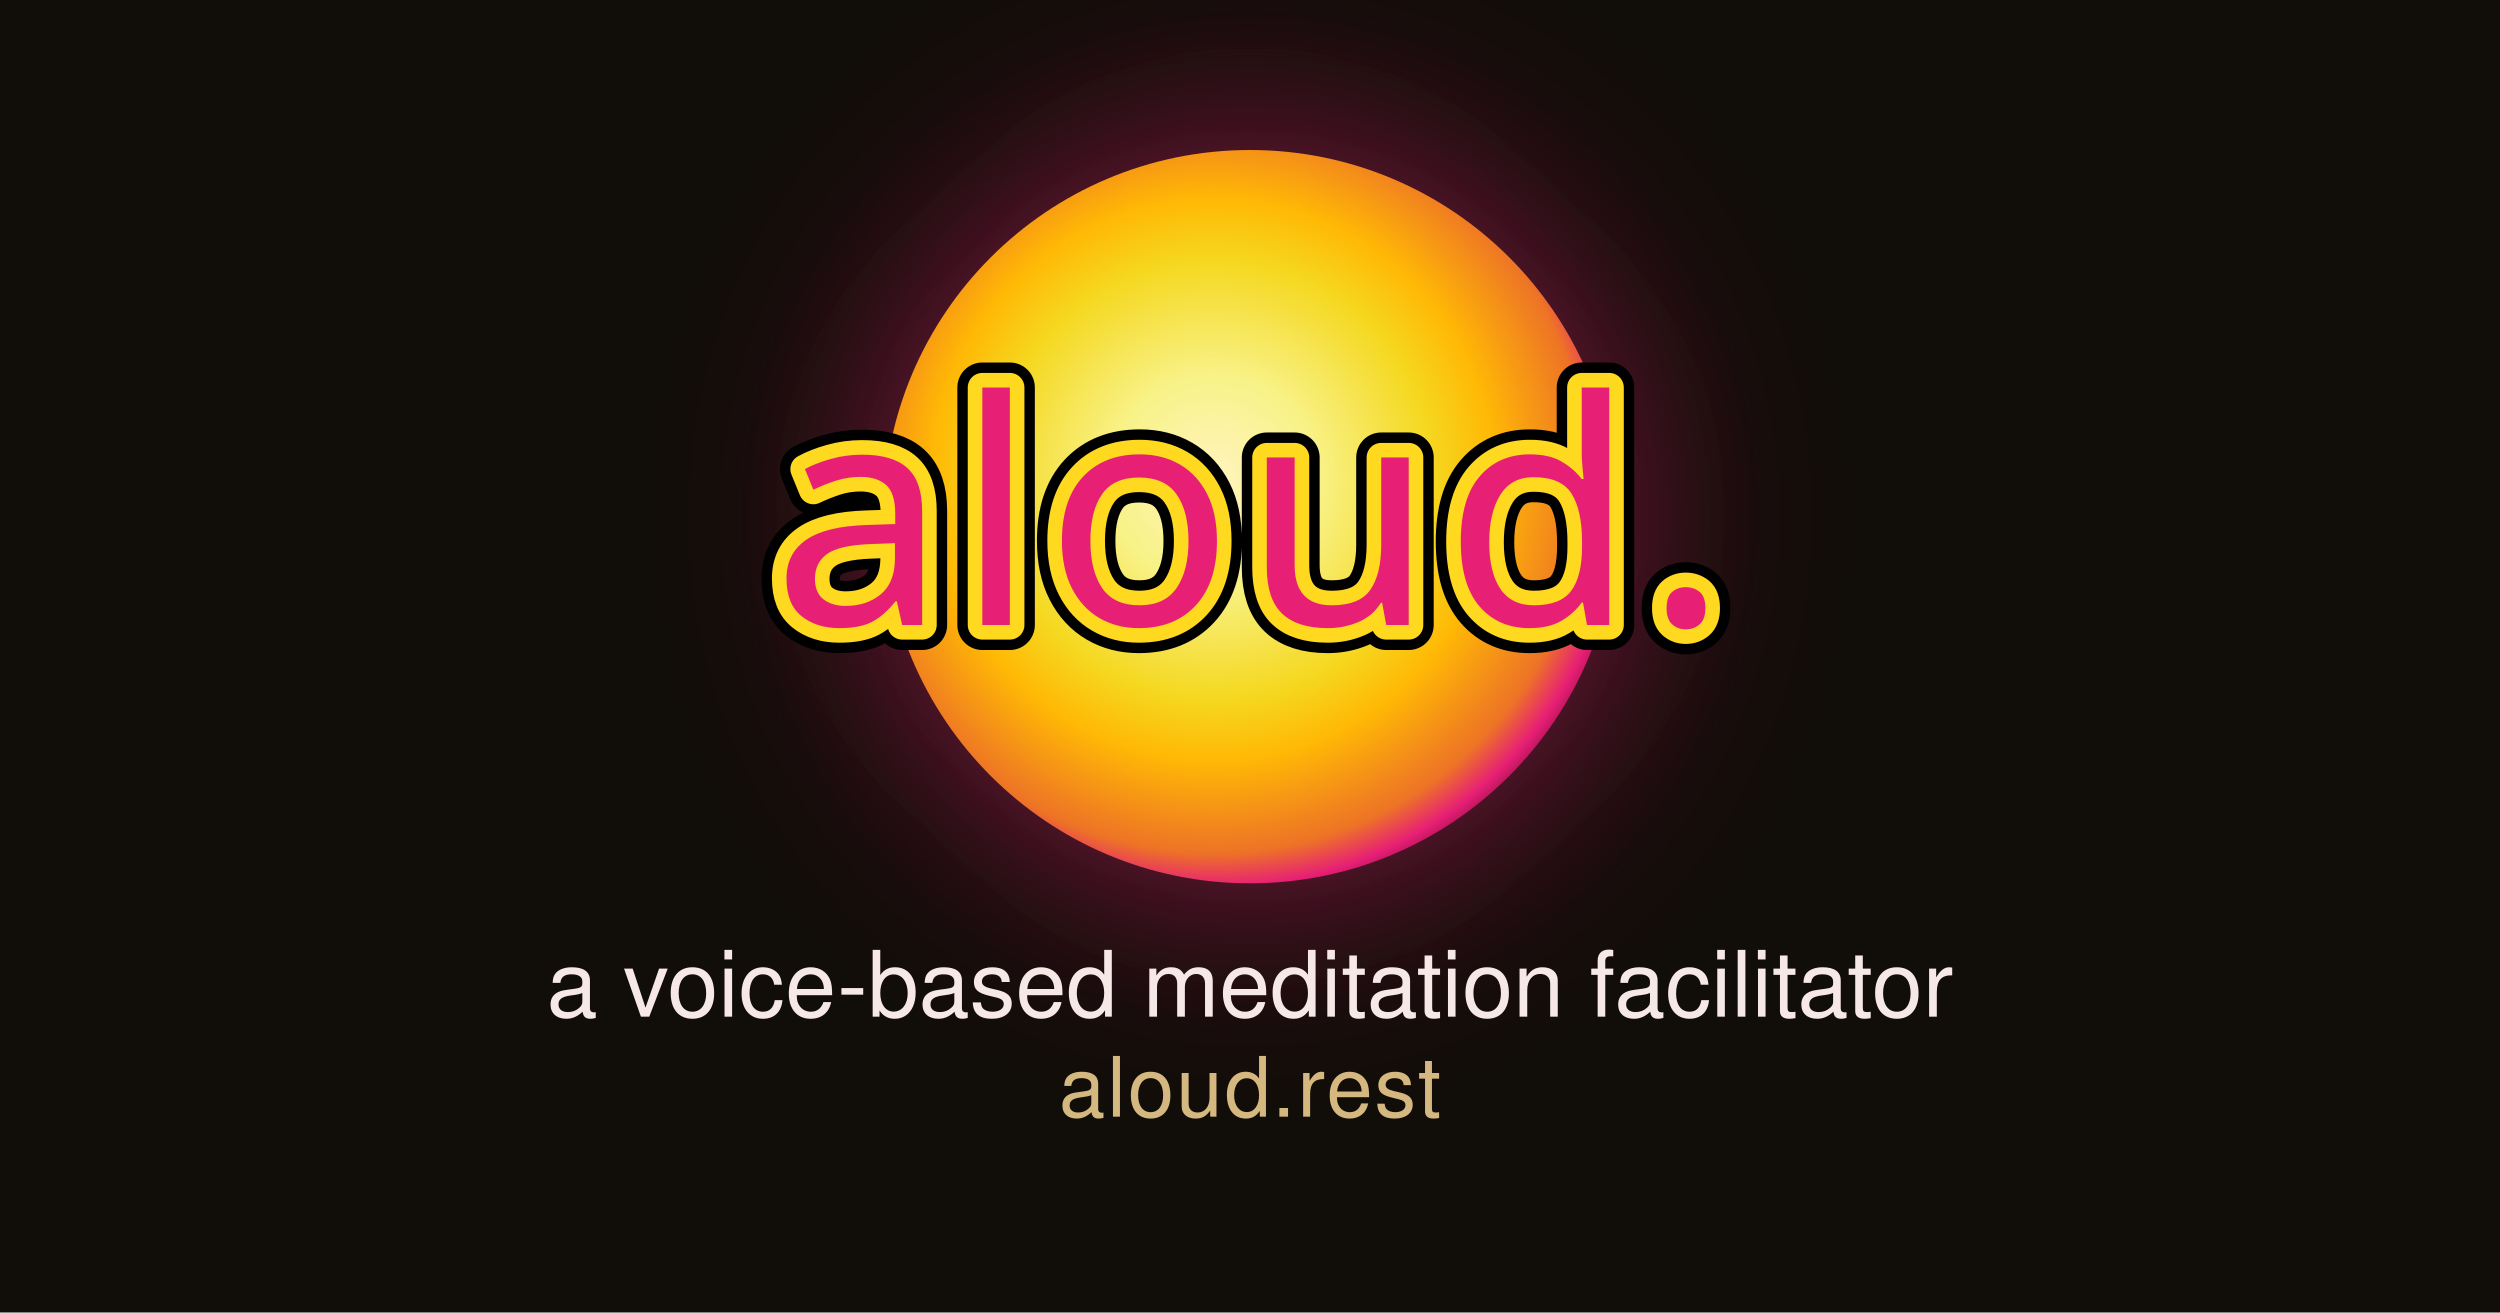
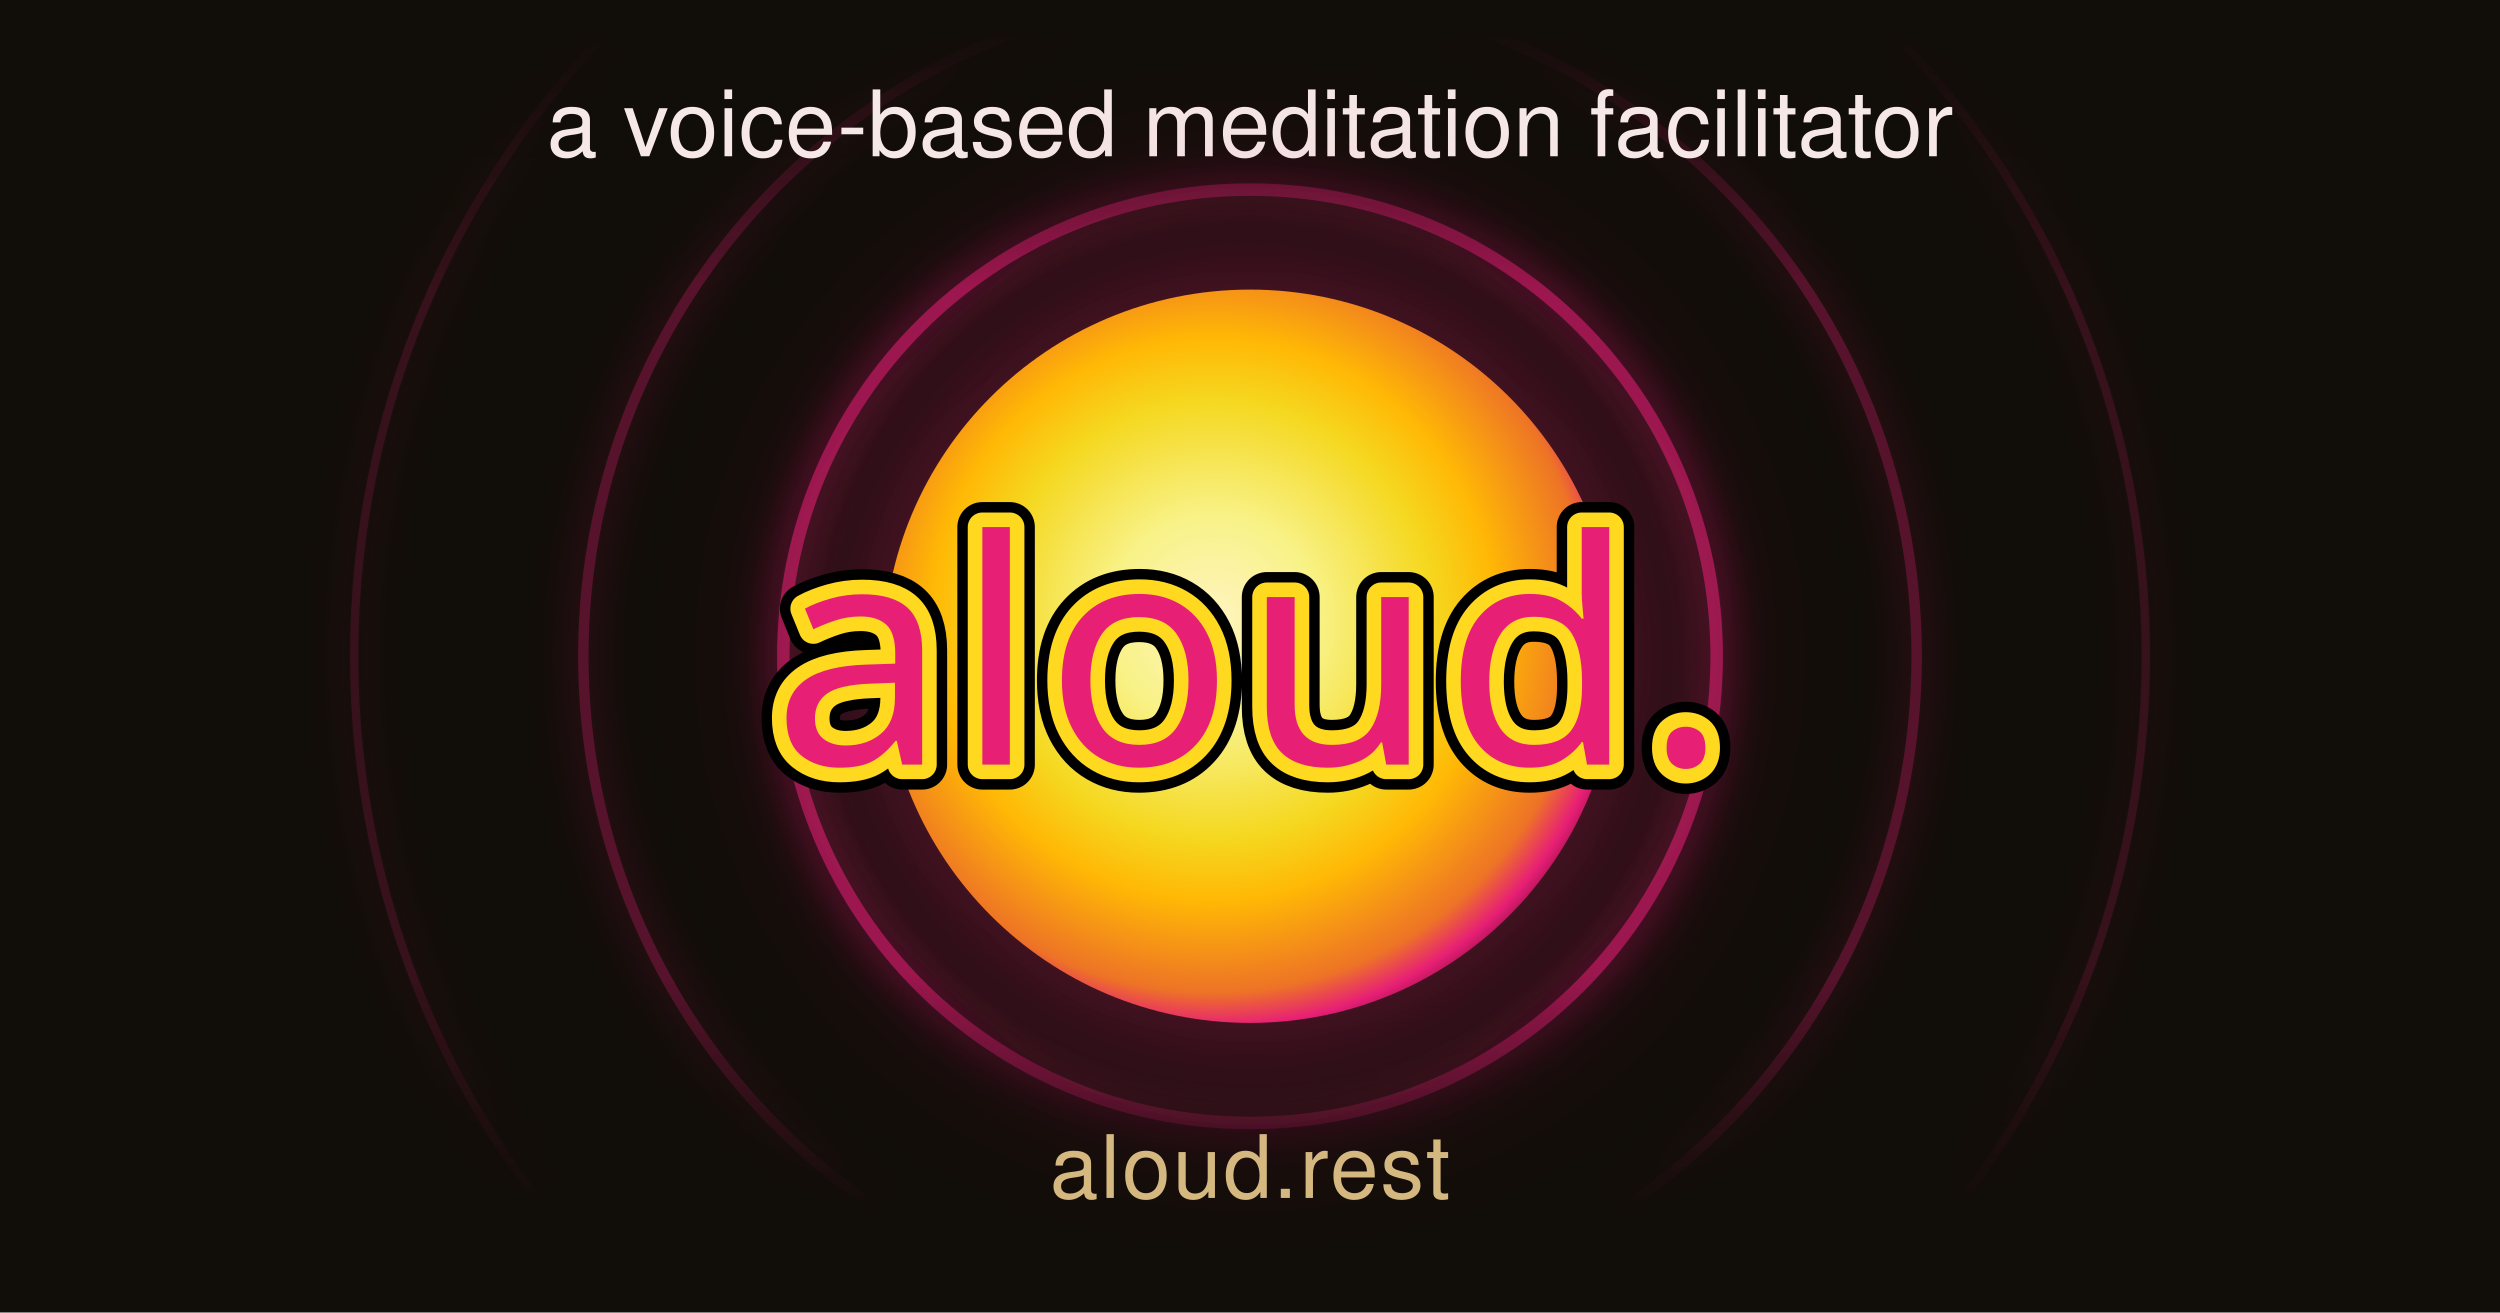
<svg xmlns="http://www.w3.org/2000/svg" viewBox="0 0 1200 630" width="1200" height="630">
  <defs>
    <radialGradient id="orb" cx="45%" cy="45%" r="78%">
      <stop offset="0" stop-color="#fff4c0" />
      <stop offset="0.18" stop-color="#f8f288" />
      <stop offset="0.38" stop-color="#f5d820" />
      <stop offset="0.49" stop-color="#ffb805" />
      <stop offset="0.65" stop-color="#ed7326" />
      <stop offset="0.71" stop-color="#e71f75" />
      <stop offset="0.76" stop-color="#870a3e" />
    </radialGradient>
    <filter id="glow" x="-60%" y="-60%" width="220%" height="220%">
      <feGaussianBlur stdDeviation="46" />
    </filter>
+     <filter id="ringglow" x="-50%" y="-50%" width="200%" height="200%">
+       <feGaussianBlur stdDeviation="9" />
+     </filter>
+     <linearGradient id="fade" x1="0" y1="0" x2="0" y2="1">
+       <stop offset="0.02" stop-color="#fff" stop-opacity="0" />
+       <stop offset="0.22" stop-color="#fff" stop-opacity="1" />
+       <stop offset="0.74" stop-color="#fff" stop-opacity="1" />
+       <stop offset="0.92" stop-color="#fff" stop-opacity="0" />
+     </linearGradient>
+     <mask id="ringmask">
+       <rect width="1200" height="630" fill="url(#fade)" />
+     </mask>
  </defs>
  <rect width="1200" height="630" fill="#110d08" />
-   <circle cx="600" cy="248" r="188" fill="#e71f75" opacity="0.45" filter="url(#glow)" />
-   <circle cx="600" cy="248" r="176" fill="url(#orb)" />
+   <g mask="url(#ringmask)">
+     <circle cx="600" cy="315" r="224" fill="none" stroke="#e71f75" stroke-width="18" opacity="0.248" filter="url(#ringglow)" />
+     <circle cx="600" cy="315" r="224" fill="none" stroke="#e71f75" stroke-width="6" opacity="0.55" />
+     <circle cx="600" cy="315" r="320" fill="none" stroke="#e71f75" stroke-width="15" opacity="0.126" filter="url(#ringglow)" />
+     <circle cx="600" cy="315" r="320" fill="none" stroke="#e71f75" stroke-width="5" opacity="0.28" />
+     <circle cx="600" cy="315" r="430" fill="none" stroke="#e71f75" stroke-width="12" opacity="0.068" filter="url(#ringglow)" />
+     <circle cx="600" cy="315" r="430" fill="none" stroke="#e71f75" stroke-width="4" opacity="0.15" />
+   </g>
+   <text x="600" y="75" text-anchor="middle" font-family="Helvetica, Arial, sans-serif" font-size="44" fill="#f5e8e6">a voice-based meditation facilitator</text>
+   <circle cx="600" cy="315" r="188" fill="#e71f75" opacity="0.4" filter="url(#glow)" />
+   <circle cx="600" cy="315" r="176" fill="url(#orb)" />
  <g font-family="Knewave" font-size="150" text-anchor="middle" letter-spacing="4">
-     <text x="600" y="300" fill="#000000" stroke="#000000" stroke-width="24" stroke-linejoin="round" paint-order="stroke">aloud.</text>
-     <text x="600" y="300" fill="#e71f75" stroke="#ffd820" stroke-width="14" stroke-linejoin="round" paint-order="stroke">aloud.</text>
+     <text x="600" y="367" fill="#000000" stroke="#000000" stroke-width="24" stroke-linejoin="round" paint-order="stroke">aloud.</text>
+     <text x="600" y="367" fill="#e71f75" stroke="#ffd820" stroke-width="14" stroke-linejoin="round" paint-order="stroke">aloud.</text>
  </g>
-   <text x="600" y="488" text-anchor="middle" font-family="Helvetica, Arial, sans-serif" font-size="44" fill="#f5e8e6">a voice-based meditation facilitator</text>
-   <text x="600" y="536" text-anchor="middle" font-family="Helvetica, Arial, sans-serif" font-size="40" fill="#d4b880" letter-spacing="1">aloud.rest</text>
+   <text x="600" y="575" text-anchor="middle" font-family="Helvetica, Arial, sans-serif" font-size="42" fill="#d4b880" letter-spacing="1">aloud.rest</text>
</svg>
